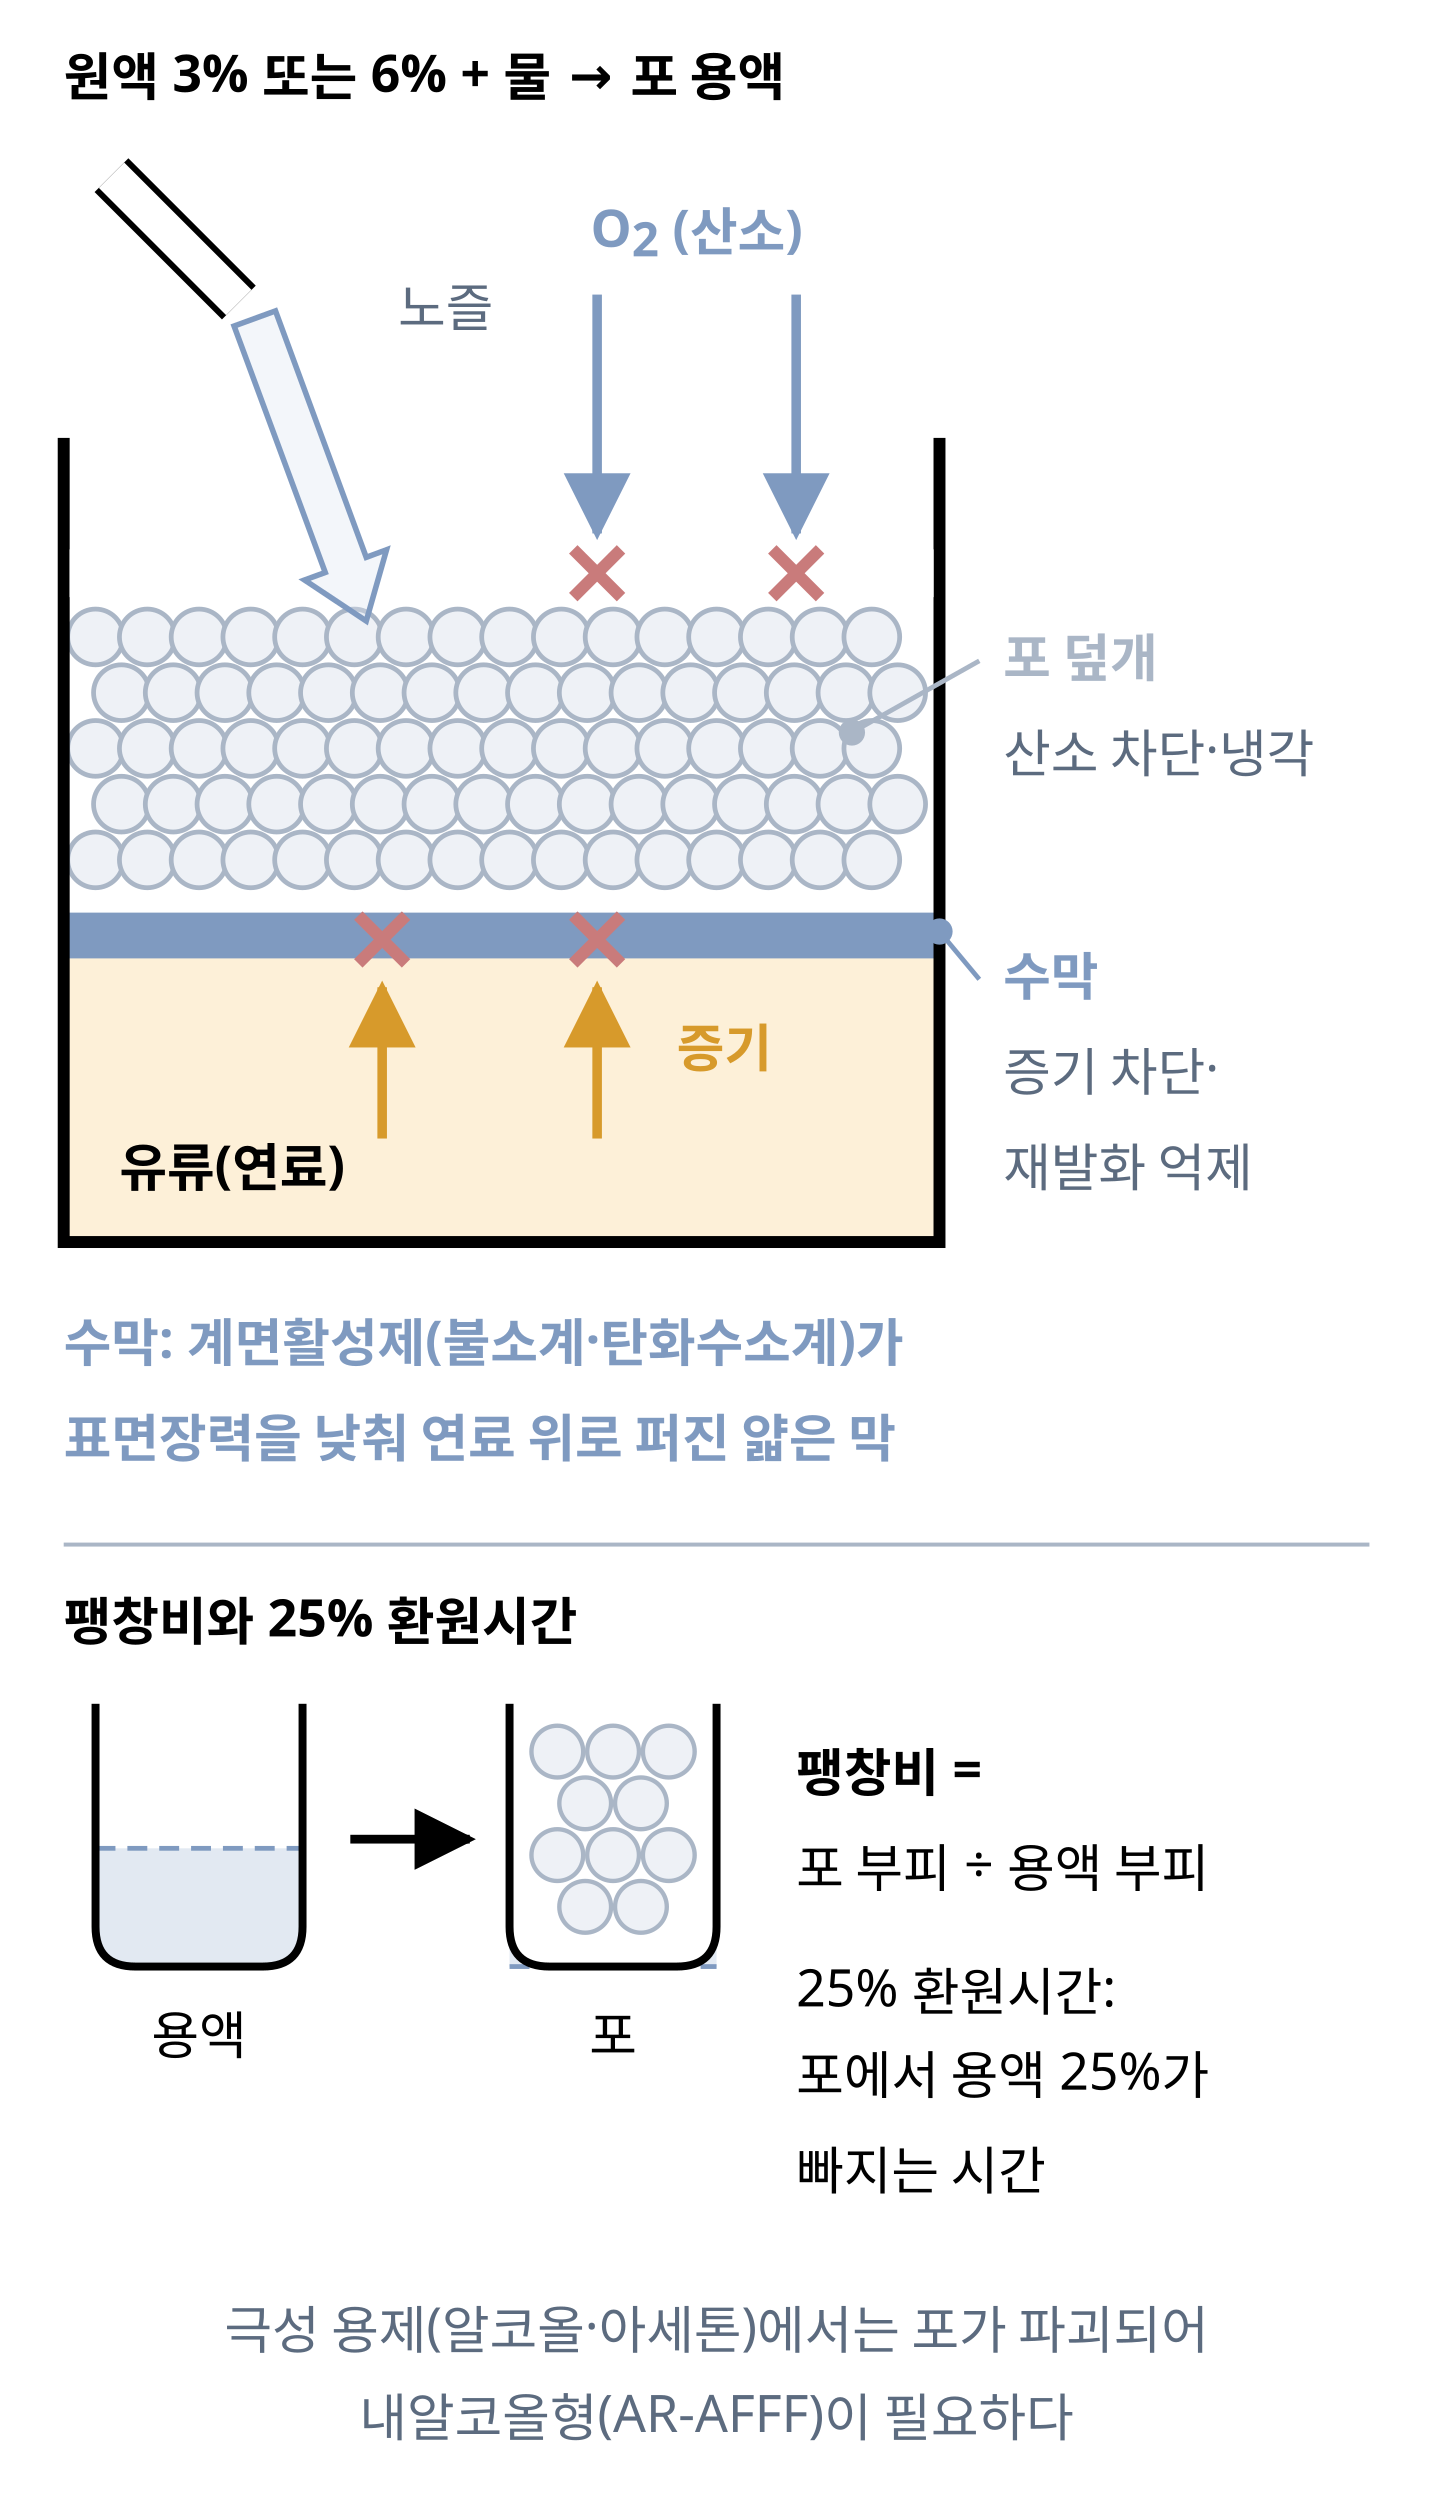
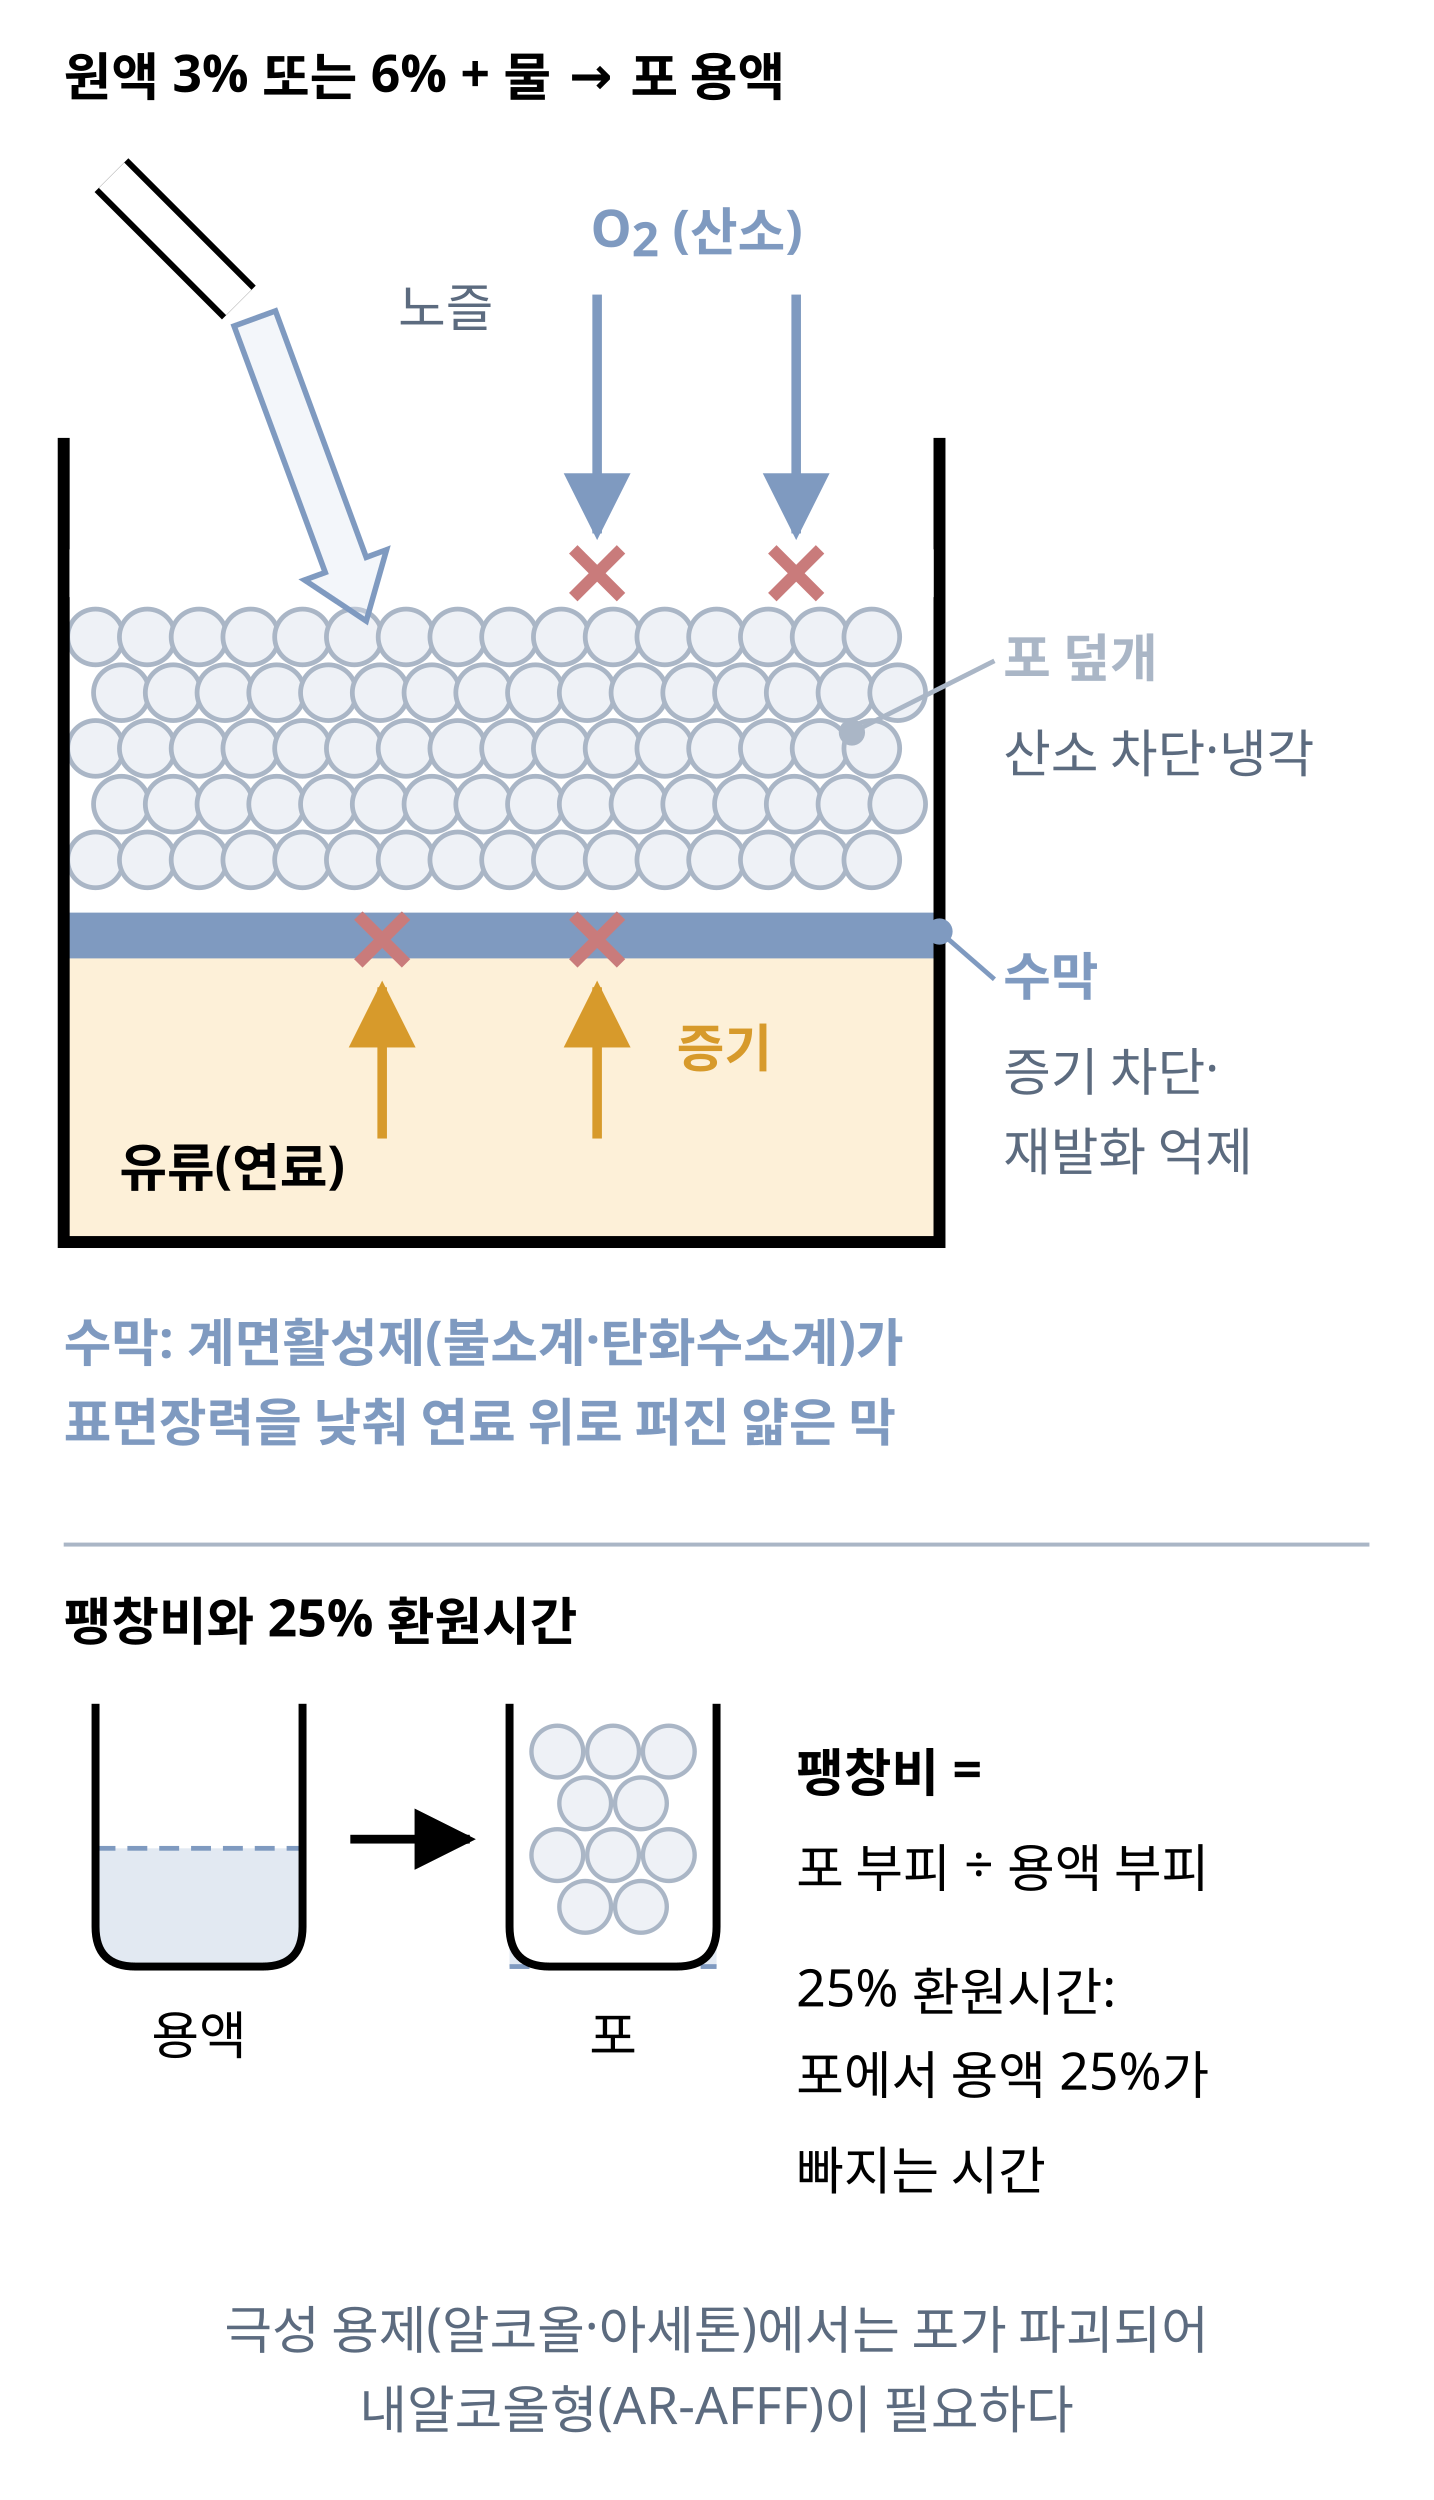
<svg xmlns="http://www.w3.org/2000/svg" class="si si-illus" viewBox="0 0 360 628" style="max-width:360px;color:var(--si-ink,var(--text,#1f2328))" role="img" aria-labelledby="aqueous-film-forming-foam-t" font-family="'Pretendard','Noto Sans KR','Apple SD Gothic Neo',sans-serif" font-size="13" fill="currentColor">
  <defs>
    <marker id="aqueous-film-forming-foam-ar" viewBox="0 0 10 10" refX="9" refY="5" markerWidth="7" markerHeight="7" orient="auto-start-reverse">
      <path d="M0,0L10,5L0,10z" style="fill:var(--si-amber-s,#d79a2b)" />
    </marker>
    <marker id="aqueous-film-forming-foam-ar-1" viewBox="0 0 10 10" refX="9" refY="5" markerWidth="7" markerHeight="7" orient="auto-start-reverse">
      <path d="M0,0L10,5L0,10z" style="fill:var(--si-blue-s,#7f9ac0)" />
    </marker>
    <marker id="aqueous-film-forming-foam-ar-2" viewBox="0 0 10 10" refX="9" refY="5" markerWidth="7" markerHeight="7" orient="auto-start-reverse">
      <path d="M0,0L10,5L0,10z" style="fill:currentColor" />
    </marker>
  </defs>
  <text x="16" y="24" font-weight="700">원액 3% 또는 6% + 물 → 포 용액</text>
  <rect x="16" y="240" width="220" height="72" style="stroke:none;fill:var(--si-amber-f,#fdf0d8)" stroke-width="1.6" />
  <rect x="16" y="150" width="220" height="80" style="stroke:none;fill:var(--si-bg,#ffffff)" stroke-width="1.6" />
  <circle cx="24" cy="160" r="7" style="stroke:var(--si-gray-s,#aab6c6);fill:var(--si-gray-f,#eef1f6)" stroke-width="1.2" />
  <circle cx="37" cy="160" r="7" style="stroke:var(--si-gray-s,#aab6c6);fill:var(--si-gray-f,#eef1f6)" stroke-width="1.2" />
  <circle cx="50" cy="160" r="7" style="stroke:var(--si-gray-s,#aab6c6);fill:var(--si-gray-f,#eef1f6)" stroke-width="1.2" />
  <circle cx="63" cy="160" r="7" style="stroke:var(--si-gray-s,#aab6c6);fill:var(--si-gray-f,#eef1f6)" stroke-width="1.2" />
  <circle cx="76" cy="160" r="7" style="stroke:var(--si-gray-s,#aab6c6);fill:var(--si-gray-f,#eef1f6)" stroke-width="1.2" />
  <circle cx="89" cy="160" r="7" style="stroke:var(--si-gray-s,#aab6c6);fill:var(--si-gray-f,#eef1f6)" stroke-width="1.2" />
  <circle cx="102" cy="160" r="7" style="stroke:var(--si-gray-s,#aab6c6);fill:var(--si-gray-f,#eef1f6)" stroke-width="1.2" />
  <circle cx="115" cy="160" r="7" style="stroke:var(--si-gray-s,#aab6c6);fill:var(--si-gray-f,#eef1f6)" stroke-width="1.2" />
  <circle cx="128" cy="160" r="7" style="stroke:var(--si-gray-s,#aab6c6);fill:var(--si-gray-f,#eef1f6)" stroke-width="1.2" />
  <circle cx="141" cy="160" r="7" style="stroke:var(--si-gray-s,#aab6c6);fill:var(--si-gray-f,#eef1f6)" stroke-width="1.2" />
  <circle cx="154" cy="160" r="7" style="stroke:var(--si-gray-s,#aab6c6);fill:var(--si-gray-f,#eef1f6)" stroke-width="1.2" />
  <circle cx="167" cy="160" r="7" style="stroke:var(--si-gray-s,#aab6c6);fill:var(--si-gray-f,#eef1f6)" stroke-width="1.2" />
  <circle cx="180" cy="160" r="7" style="stroke:var(--si-gray-s,#aab6c6);fill:var(--si-gray-f,#eef1f6)" stroke-width="1.2" />
  <circle cx="193" cy="160" r="7" style="stroke:var(--si-gray-s,#aab6c6);fill:var(--si-gray-f,#eef1f6)" stroke-width="1.2" />
  <circle cx="206" cy="160" r="7" style="stroke:var(--si-gray-s,#aab6c6);fill:var(--si-gray-f,#eef1f6)" stroke-width="1.2" />
  <circle cx="219" cy="160" r="7" style="stroke:var(--si-gray-s,#aab6c6);fill:var(--si-gray-f,#eef1f6)" stroke-width="1.2" />
  <circle cx="24" cy="188" r="7" style="stroke:var(--si-gray-s,#aab6c6);fill:var(--si-gray-f,#eef1f6)" stroke-width="1.2" />
  <circle cx="37" cy="188" r="7" style="stroke:var(--si-gray-s,#aab6c6);fill:var(--si-gray-f,#eef1f6)" stroke-width="1.2" />
  <circle cx="50" cy="188" r="7" style="stroke:var(--si-gray-s,#aab6c6);fill:var(--si-gray-f,#eef1f6)" stroke-width="1.2" />
  <circle cx="63" cy="188" r="7" style="stroke:var(--si-gray-s,#aab6c6);fill:var(--si-gray-f,#eef1f6)" stroke-width="1.2" />
  <circle cx="76" cy="188" r="7" style="stroke:var(--si-gray-s,#aab6c6);fill:var(--si-gray-f,#eef1f6)" stroke-width="1.2" />
  <circle cx="89" cy="188" r="7" style="stroke:var(--si-gray-s,#aab6c6);fill:var(--si-gray-f,#eef1f6)" stroke-width="1.2" />
  <circle cx="102" cy="188" r="7" style="stroke:var(--si-gray-s,#aab6c6);fill:var(--si-gray-f,#eef1f6)" stroke-width="1.2" />
  <circle cx="115" cy="188" r="7" style="stroke:var(--si-gray-s,#aab6c6);fill:var(--si-gray-f,#eef1f6)" stroke-width="1.2" />
  <circle cx="128" cy="188" r="7" style="stroke:var(--si-gray-s,#aab6c6);fill:var(--si-gray-f,#eef1f6)" stroke-width="1.2" />
  <circle cx="141" cy="188" r="7" style="stroke:var(--si-gray-s,#aab6c6);fill:var(--si-gray-f,#eef1f6)" stroke-width="1.2" />
  <circle cx="154" cy="188" r="7" style="stroke:var(--si-gray-s,#aab6c6);fill:var(--si-gray-f,#eef1f6)" stroke-width="1.2" />
  <circle cx="167" cy="188" r="7" style="stroke:var(--si-gray-s,#aab6c6);fill:var(--si-gray-f,#eef1f6)" stroke-width="1.2" />
  <circle cx="180" cy="188" r="7" style="stroke:var(--si-gray-s,#aab6c6);fill:var(--si-gray-f,#eef1f6)" stroke-width="1.2" />
  <circle cx="193" cy="188" r="7" style="stroke:var(--si-gray-s,#aab6c6);fill:var(--si-gray-f,#eef1f6)" stroke-width="1.2" />
  <circle cx="206" cy="188" r="7" style="stroke:var(--si-gray-s,#aab6c6);fill:var(--si-gray-f,#eef1f6)" stroke-width="1.2" />
  <circle cx="219" cy="188" r="7" style="stroke:var(--si-gray-s,#aab6c6);fill:var(--si-gray-f,#eef1f6)" stroke-width="1.2" />
  <circle cx="24" cy="216" r="7" style="stroke:var(--si-gray-s,#aab6c6);fill:var(--si-gray-f,#eef1f6)" stroke-width="1.2" />
  <circle cx="37" cy="216" r="7" style="stroke:var(--si-gray-s,#aab6c6);fill:var(--si-gray-f,#eef1f6)" stroke-width="1.2" />
  <circle cx="50" cy="216" r="7" style="stroke:var(--si-gray-s,#aab6c6);fill:var(--si-gray-f,#eef1f6)" stroke-width="1.2" />
  <circle cx="63" cy="216" r="7" style="stroke:var(--si-gray-s,#aab6c6);fill:var(--si-gray-f,#eef1f6)" stroke-width="1.2" />
  <circle cx="76" cy="216" r="7" style="stroke:var(--si-gray-s,#aab6c6);fill:var(--si-gray-f,#eef1f6)" stroke-width="1.2" />
  <circle cx="89" cy="216" r="7" style="stroke:var(--si-gray-s,#aab6c6);fill:var(--si-gray-f,#eef1f6)" stroke-width="1.2" />
  <circle cx="102" cy="216" r="7" style="stroke:var(--si-gray-s,#aab6c6);fill:var(--si-gray-f,#eef1f6)" stroke-width="1.2" />
  <circle cx="115" cy="216" r="7" style="stroke:var(--si-gray-s,#aab6c6);fill:var(--si-gray-f,#eef1f6)" stroke-width="1.2" />
  <circle cx="128" cy="216" r="7" style="stroke:var(--si-gray-s,#aab6c6);fill:var(--si-gray-f,#eef1f6)" stroke-width="1.2" />
  <circle cx="141" cy="216" r="7" style="stroke:var(--si-gray-s,#aab6c6);fill:var(--si-gray-f,#eef1f6)" stroke-width="1.2" />
  <circle cx="154" cy="216" r="7" style="stroke:var(--si-gray-s,#aab6c6);fill:var(--si-gray-f,#eef1f6)" stroke-width="1.2" />
  <circle cx="167" cy="216" r="7" style="stroke:var(--si-gray-s,#aab6c6);fill:var(--si-gray-f,#eef1f6)" stroke-width="1.2" />
  <circle cx="180" cy="216" r="7" style="stroke:var(--si-gray-s,#aab6c6);fill:var(--si-gray-f,#eef1f6)" stroke-width="1.2" />
  <circle cx="193" cy="216" r="7" style="stroke:var(--si-gray-s,#aab6c6);fill:var(--si-gray-f,#eef1f6)" stroke-width="1.2" />
  <circle cx="206" cy="216" r="7" style="stroke:var(--si-gray-s,#aab6c6);fill:var(--si-gray-f,#eef1f6)" stroke-width="1.2" />
  <circle cx="219" cy="216" r="7" style="stroke:var(--si-gray-s,#aab6c6);fill:var(--si-gray-f,#eef1f6)" stroke-width="1.2" />
  <circle cx="30.5" cy="174" r="7" style="stroke:var(--si-gray-s,#aab6c6);fill:var(--si-gray-f,#eef1f6)" stroke-width="1.2" />
  <circle cx="43.5" cy="174" r="7" style="stroke:var(--si-gray-s,#aab6c6);fill:var(--si-gray-f,#eef1f6)" stroke-width="1.2" />
  <circle cx="56.5" cy="174" r="7" style="stroke:var(--si-gray-s,#aab6c6);fill:var(--si-gray-f,#eef1f6)" stroke-width="1.2" />
  <circle cx="69.5" cy="174" r="7" style="stroke:var(--si-gray-s,#aab6c6);fill:var(--si-gray-f,#eef1f6)" stroke-width="1.2" />
  <circle cx="82.5" cy="174" r="7" style="stroke:var(--si-gray-s,#aab6c6);fill:var(--si-gray-f,#eef1f6)" stroke-width="1.2" />
  <circle cx="95.5" cy="174" r="7" style="stroke:var(--si-gray-s,#aab6c6);fill:var(--si-gray-f,#eef1f6)" stroke-width="1.2" />
  <circle cx="108.5" cy="174" r="7" style="stroke:var(--si-gray-s,#aab6c6);fill:var(--si-gray-f,#eef1f6)" stroke-width="1.2" />
  <circle cx="121.5" cy="174" r="7" style="stroke:var(--si-gray-s,#aab6c6);fill:var(--si-gray-f,#eef1f6)" stroke-width="1.2" />
  <circle cx="134.5" cy="174" r="7" style="stroke:var(--si-gray-s,#aab6c6);fill:var(--si-gray-f,#eef1f6)" stroke-width="1.2" />
  <circle cx="147.5" cy="174" r="7" style="stroke:var(--si-gray-s,#aab6c6);fill:var(--si-gray-f,#eef1f6)" stroke-width="1.2" />
  <circle cx="160.5" cy="174" r="7" style="stroke:var(--si-gray-s,#aab6c6);fill:var(--si-gray-f,#eef1f6)" stroke-width="1.2" />
  <circle cx="173.5" cy="174" r="7" style="stroke:var(--si-gray-s,#aab6c6);fill:var(--si-gray-f,#eef1f6)" stroke-width="1.2" />
  <circle cx="186.5" cy="174" r="7" style="stroke:var(--si-gray-s,#aab6c6);fill:var(--si-gray-f,#eef1f6)" stroke-width="1.2" />
  <circle cx="199.5" cy="174" r="7" style="stroke:var(--si-gray-s,#aab6c6);fill:var(--si-gray-f,#eef1f6)" stroke-width="1.2" />
  <circle cx="212.5" cy="174" r="7" style="stroke:var(--si-gray-s,#aab6c6);fill:var(--si-gray-f,#eef1f6)" stroke-width="1.2" />
  <circle cx="225.5" cy="174" r="7" style="stroke:var(--si-gray-s,#aab6c6);fill:var(--si-gray-f,#eef1f6)" stroke-width="1.2" />
  <circle cx="30.5" cy="202" r="7" style="stroke:var(--si-gray-s,#aab6c6);fill:var(--si-gray-f,#eef1f6)" stroke-width="1.2" />
  <circle cx="43.5" cy="202" r="7" style="stroke:var(--si-gray-s,#aab6c6);fill:var(--si-gray-f,#eef1f6)" stroke-width="1.2" />
  <circle cx="56.5" cy="202" r="7" style="stroke:var(--si-gray-s,#aab6c6);fill:var(--si-gray-f,#eef1f6)" stroke-width="1.2" />
  <circle cx="69.5" cy="202" r="7" style="stroke:var(--si-gray-s,#aab6c6);fill:var(--si-gray-f,#eef1f6)" stroke-width="1.2" />
  <circle cx="82.5" cy="202" r="7" style="stroke:var(--si-gray-s,#aab6c6);fill:var(--si-gray-f,#eef1f6)" stroke-width="1.2" />
  <circle cx="95.5" cy="202" r="7" style="stroke:var(--si-gray-s,#aab6c6);fill:var(--si-gray-f,#eef1f6)" stroke-width="1.2" />
  <circle cx="108.5" cy="202" r="7" style="stroke:var(--si-gray-s,#aab6c6);fill:var(--si-gray-f,#eef1f6)" stroke-width="1.2" />
  <circle cx="121.5" cy="202" r="7" style="stroke:var(--si-gray-s,#aab6c6);fill:var(--si-gray-f,#eef1f6)" stroke-width="1.2" />
  <circle cx="134.5" cy="202" r="7" style="stroke:var(--si-gray-s,#aab6c6);fill:var(--si-gray-f,#eef1f6)" stroke-width="1.2" />
  <circle cx="147.5" cy="202" r="7" style="stroke:var(--si-gray-s,#aab6c6);fill:var(--si-gray-f,#eef1f6)" stroke-width="1.2" />
  <circle cx="160.5" cy="202" r="7" style="stroke:var(--si-gray-s,#aab6c6);fill:var(--si-gray-f,#eef1f6)" stroke-width="1.2" />
  <circle cx="173.5" cy="202" r="7" style="stroke:var(--si-gray-s,#aab6c6);fill:var(--si-gray-f,#eef1f6)" stroke-width="1.2" />
  <circle cx="186.5" cy="202" r="7" style="stroke:var(--si-gray-s,#aab6c6);fill:var(--si-gray-f,#eef1f6)" stroke-width="1.2" />
  <circle cx="199.5" cy="202" r="7" style="stroke:var(--si-gray-s,#aab6c6);fill:var(--si-gray-f,#eef1f6)" stroke-width="1.2" />
  <circle cx="212.5" cy="202" r="7" style="stroke:var(--si-gray-s,#aab6c6);fill:var(--si-gray-f,#eef1f6)" stroke-width="1.2" />
  <circle cx="225.5" cy="202" r="7" style="stroke:var(--si-gray-s,#aab6c6);fill:var(--si-gray-f,#eef1f6)" stroke-width="1.2" />
  <rect x="16" y="230" width="220" height="10" style="stroke:var(--si-blue-s,#7f9ac0);fill:var(--si-blue-s,#7f9ac0)" stroke-width="1.5" />
  <polyline points="16,110 16,312 236,312 236,110" style="stroke:currentColor;fill:none" stroke-width="3" />
  <rect x="17.5" y="138" width="217" height="12" style="stroke:none;fill:var(--si-bg,#ffffff)" stroke-width="1.6" />
  <text x="30" y="298" font-weight="700">유류(연료)</text>
  <polyline points="28,44 60,76" style="stroke:currentColor;fill:none" stroke-width="12" />
  <polyline points="28,44 60,76" style="stroke:var(--si-bg,#ffffff);fill:none" stroke-width="9" />
  <polygon points="69.2,78.1 92,140 97.1,138.1 92,156 76.5,145.7 81.7,143.8 58.8,81.9" style="stroke:var(--si-blue-s,#7f9ac0);fill:var(--si-blue-f,#dde5f0)" stroke-width="1.4" fill-opacity="0.35" />
  <text x="100" y="82" style="fill:var(--si-general,#5c6b7f)">노즐</text>
  <line x1="96" y1="286" x2="96" y2="248" style="stroke:var(--si-amber-s,#d79a2b);fill:none" stroke-width="2.4" marker-end="url(#aqueous-film-forming-foam-ar)" />
  <line x1="90" y1="230" x2="102" y2="242" style="stroke:var(--si-rose-s,#c97b7b);fill:none" stroke-width="3" />
  <line x1="90" y1="242" x2="102" y2="230" style="stroke:var(--si-rose-s,#c97b7b);fill:none" stroke-width="3" />
  <line x1="150" y1="286" x2="150" y2="248" style="stroke:var(--si-amber-s,#d79a2b);fill:none" stroke-width="2.4" marker-end="url(#aqueous-film-forming-foam-ar)" />
  <line x1="144" y1="230" x2="156" y2="242" style="stroke:var(--si-rose-s,#c97b7b);fill:none" stroke-width="3" />
  <line x1="144" y1="242" x2="156" y2="230" style="stroke:var(--si-rose-s,#c97b7b);fill:none" stroke-width="3" />
  <text x="170" y="268" font-weight="700" style="fill:var(--si-amber-s,#d79a2b)">증기</text>
  <line x1="150" y1="74" x2="150" y2="134" style="stroke:var(--si-blue-s,#7f9ac0);fill:none" stroke-width="2.4" marker-end="url(#aqueous-film-forming-foam-ar-1)" />
  <line x1="144" y1="138" x2="156" y2="150" style="stroke:var(--si-rose-s,#c97b7b);fill:none" stroke-width="3" />
  <line x1="144" y1="150" x2="156" y2="138" style="stroke:var(--si-rose-s,#c97b7b);fill:none" stroke-width="3" />
  <line x1="200" y1="74" x2="200" y2="134" style="stroke:var(--si-blue-s,#7f9ac0);fill:none" stroke-width="2.4" marker-end="url(#aqueous-film-forming-foam-ar-1)" />
  <line x1="194" y1="138" x2="206" y2="150" style="stroke:var(--si-rose-s,#c97b7b);fill:none" stroke-width="3" />
  <line x1="194" y1="150" x2="206" y2="138" style="stroke:var(--si-rose-s,#c97b7b);fill:none" stroke-width="3" />
  <text x="175" y="62" text-anchor="middle" font-weight="700" style="fill:var(--si-blue-s,#7f9ac0)">O<tspan baseline-shift="sub" font-size="92%">2</tspan> (산소)</text>
-   <line x1="246" y1="166" x2="214" y2="184" style="stroke:var(--si-gray-s,#aab6c6);fill:none" stroke-width="1.2" />
+   <line x1="249.8" y1="166" x2="214" y2="184" style="stroke:var(--si-gray-s,#aab6c6);fill:none" stroke-width="1.2" />
  <circle cx="214" cy="184" r="2.5" style="stroke:var(--si-gray-s,#aab6c6);fill:var(--si-gray-s,#aab6c6)" stroke-width="1.6" />
  <text x="252" y="170" font-weight="700" style="fill:var(--si-gray-s,#aab6c6)">포 덮개</text>
  <text x="252" y="194" style="fill:var(--si-general,#5c6b7f)">산소 차단·냉각</text>
-   <line x1="246" y1="246" x2="236" y2="234" style="stroke:var(--si-blue-s,#7f9ac0);fill:none" stroke-width="1.2" />
+   <line x1="249.8" y1="246" x2="236" y2="234" style="stroke:var(--si-blue-s,#7f9ac0);fill:none" stroke-width="1.2" />
  <circle cx="236" cy="234" r="2.5" style="stroke:var(--si-blue-s,#7f9ac0);fill:var(--si-blue-s,#7f9ac0)" stroke-width="1.6" />
  <text x="252" y="250" font-weight="700" style="fill:var(--si-blue-s,#7f9ac0)">수막</text>
  <text x="252" y="274" style="fill:var(--si-general,#5c6b7f)">증기 차단·</text>
-   <text x="252" y="298" style="fill:var(--si-general,#5c6b7f)">재발화 억제</text>
+   <text x="252" y="294" style="fill:var(--si-general,#5c6b7f)">재발화 억제</text>
  <text x="16" y="342" font-weight="700" style="fill:var(--si-blue-s,#7f9ac0)">수막: 계면활성제(불소계·탄화수소계)가</text>
-   <text x="16" y="366" font-weight="700" style="fill:var(--si-blue-s,#7f9ac0)">표면장력을 낮춰 연료 위로 퍼진 얇은 막</text>
+   <text x="16" y="362" font-weight="700" style="fill:var(--si-blue-s,#7f9ac0)">표면장력을 낮춰 연료 위로 퍼진 얇은 막</text>
  <line x1="16" y1="388" x2="344" y2="388" style="stroke:var(--si-gray-s,#aab6c6);fill:none" stroke-width="1" />
  <text x="16" y="412" font-weight="700">팽창비와 25% 환원시간</text>
  <path d="M24,464.3 L24,484 Q24,494 34,494 L66,494 Q76,494 76,484 L76,464.3Z" style="stroke:none;fill:var(--si-blue-f,#dde5f0)" stroke-width="1.6" fill-opacity="0.85" />
  <line x1="24" y1="464.3" x2="76" y2="464.3" style="stroke:var(--si-blue-s,#7f9ac0);fill:none" stroke-width="1.2" stroke-dasharray="5 3" />
  <path d="M24,428 L24,484 Q24,494 34,494 L66,494 Q76,494 76,484 L76,428" style="stroke:currentColor;fill:none" stroke-width="2" />
  <text x="50" y="516" text-anchor="middle">용액</text>
  <line x1="88" y1="462" x2="118" y2="462" style="stroke:currentColor;fill:none" stroke-width="2.2" marker-end="url(#aqueous-film-forming-foam-ar-2)" />
  <path d="M128,494 L128,484 Q128,494 138,494 L170,494 Q180,494 180,484 L180,494Z" style="stroke:none;fill:var(--si-blue-f,#dde5f0)" stroke-width="1.6" fill-opacity="0.85" />
  <line x1="128" y1="494" x2="180" y2="494" style="stroke:var(--si-blue-s,#7f9ac0);fill:none" stroke-width="1.2" stroke-dasharray="5 3" />
  <path d="M128,428 L128,484 Q128,494 138,494 L170,494 Q180,494 180,484 L180,428" style="stroke:currentColor;fill:none" stroke-width="2" />
  <circle cx="140" cy="440" r="6.5" style="stroke:var(--si-gray-s,#aab6c6);fill:var(--si-gray-f,#eef1f6)" stroke-width="1.1" />
  <circle cx="154" cy="440" r="6.5" style="stroke:var(--si-gray-s,#aab6c6);fill:var(--si-gray-f,#eef1f6)" stroke-width="1.1" />
  <circle cx="168" cy="440" r="6.5" style="stroke:var(--si-gray-s,#aab6c6);fill:var(--si-gray-f,#eef1f6)" stroke-width="1.1" />
  <circle cx="140" cy="466" r="6.5" style="stroke:var(--si-gray-s,#aab6c6);fill:var(--si-gray-f,#eef1f6)" stroke-width="1.1" />
  <circle cx="154" cy="466" r="6.5" style="stroke:var(--si-gray-s,#aab6c6);fill:var(--si-gray-f,#eef1f6)" stroke-width="1.1" />
  <circle cx="168" cy="466" r="6.5" style="stroke:var(--si-gray-s,#aab6c6);fill:var(--si-gray-f,#eef1f6)" stroke-width="1.1" />
  <circle cx="147" cy="453" r="6.5" style="stroke:var(--si-gray-s,#aab6c6);fill:var(--si-gray-f,#eef1f6)" stroke-width="1.1" />
  <circle cx="161" cy="453" r="6.5" style="stroke:var(--si-gray-s,#aab6c6);fill:var(--si-gray-f,#eef1f6)" stroke-width="1.1" />
  <circle cx="147" cy="479" r="6.5" style="stroke:var(--si-gray-s,#aab6c6);fill:var(--si-gray-f,#eef1f6)" stroke-width="1.1" />
  <circle cx="161" cy="479" r="6.5" style="stroke:var(--si-gray-s,#aab6c6);fill:var(--si-gray-f,#eef1f6)" stroke-width="1.1" />
  <text x="154" y="516" text-anchor="middle">포</text>
  <text x="200" y="450" font-weight="700">팽창비 =</text>
  <text x="200" y="474">포 부피 ÷ 용액 부피</text>
  <text x="200" y="504">25% 환원시간:</text>
  <text x="200" y="526">포에서 용액 25%가</text>
  <text x="200" y="550">빠지는 시간</text>
  <text x="180" y="590" text-anchor="middle" style="fill:var(--si-general,#5c6b7f)">극성 용제(알코올·아세톤)에서는 포가 파괴되어</text>
-   <text x="180" y="612" text-anchor="middle" style="fill:var(--si-general,#5c6b7f)">내알코올형(AR-AFFF)이 필요하다</text>
+   <text x="180" y="610" text-anchor="middle" style="fill:var(--si-general,#5c6b7f)">내알코올형(AR-AFFF)이 필요하다</text>
</svg>
